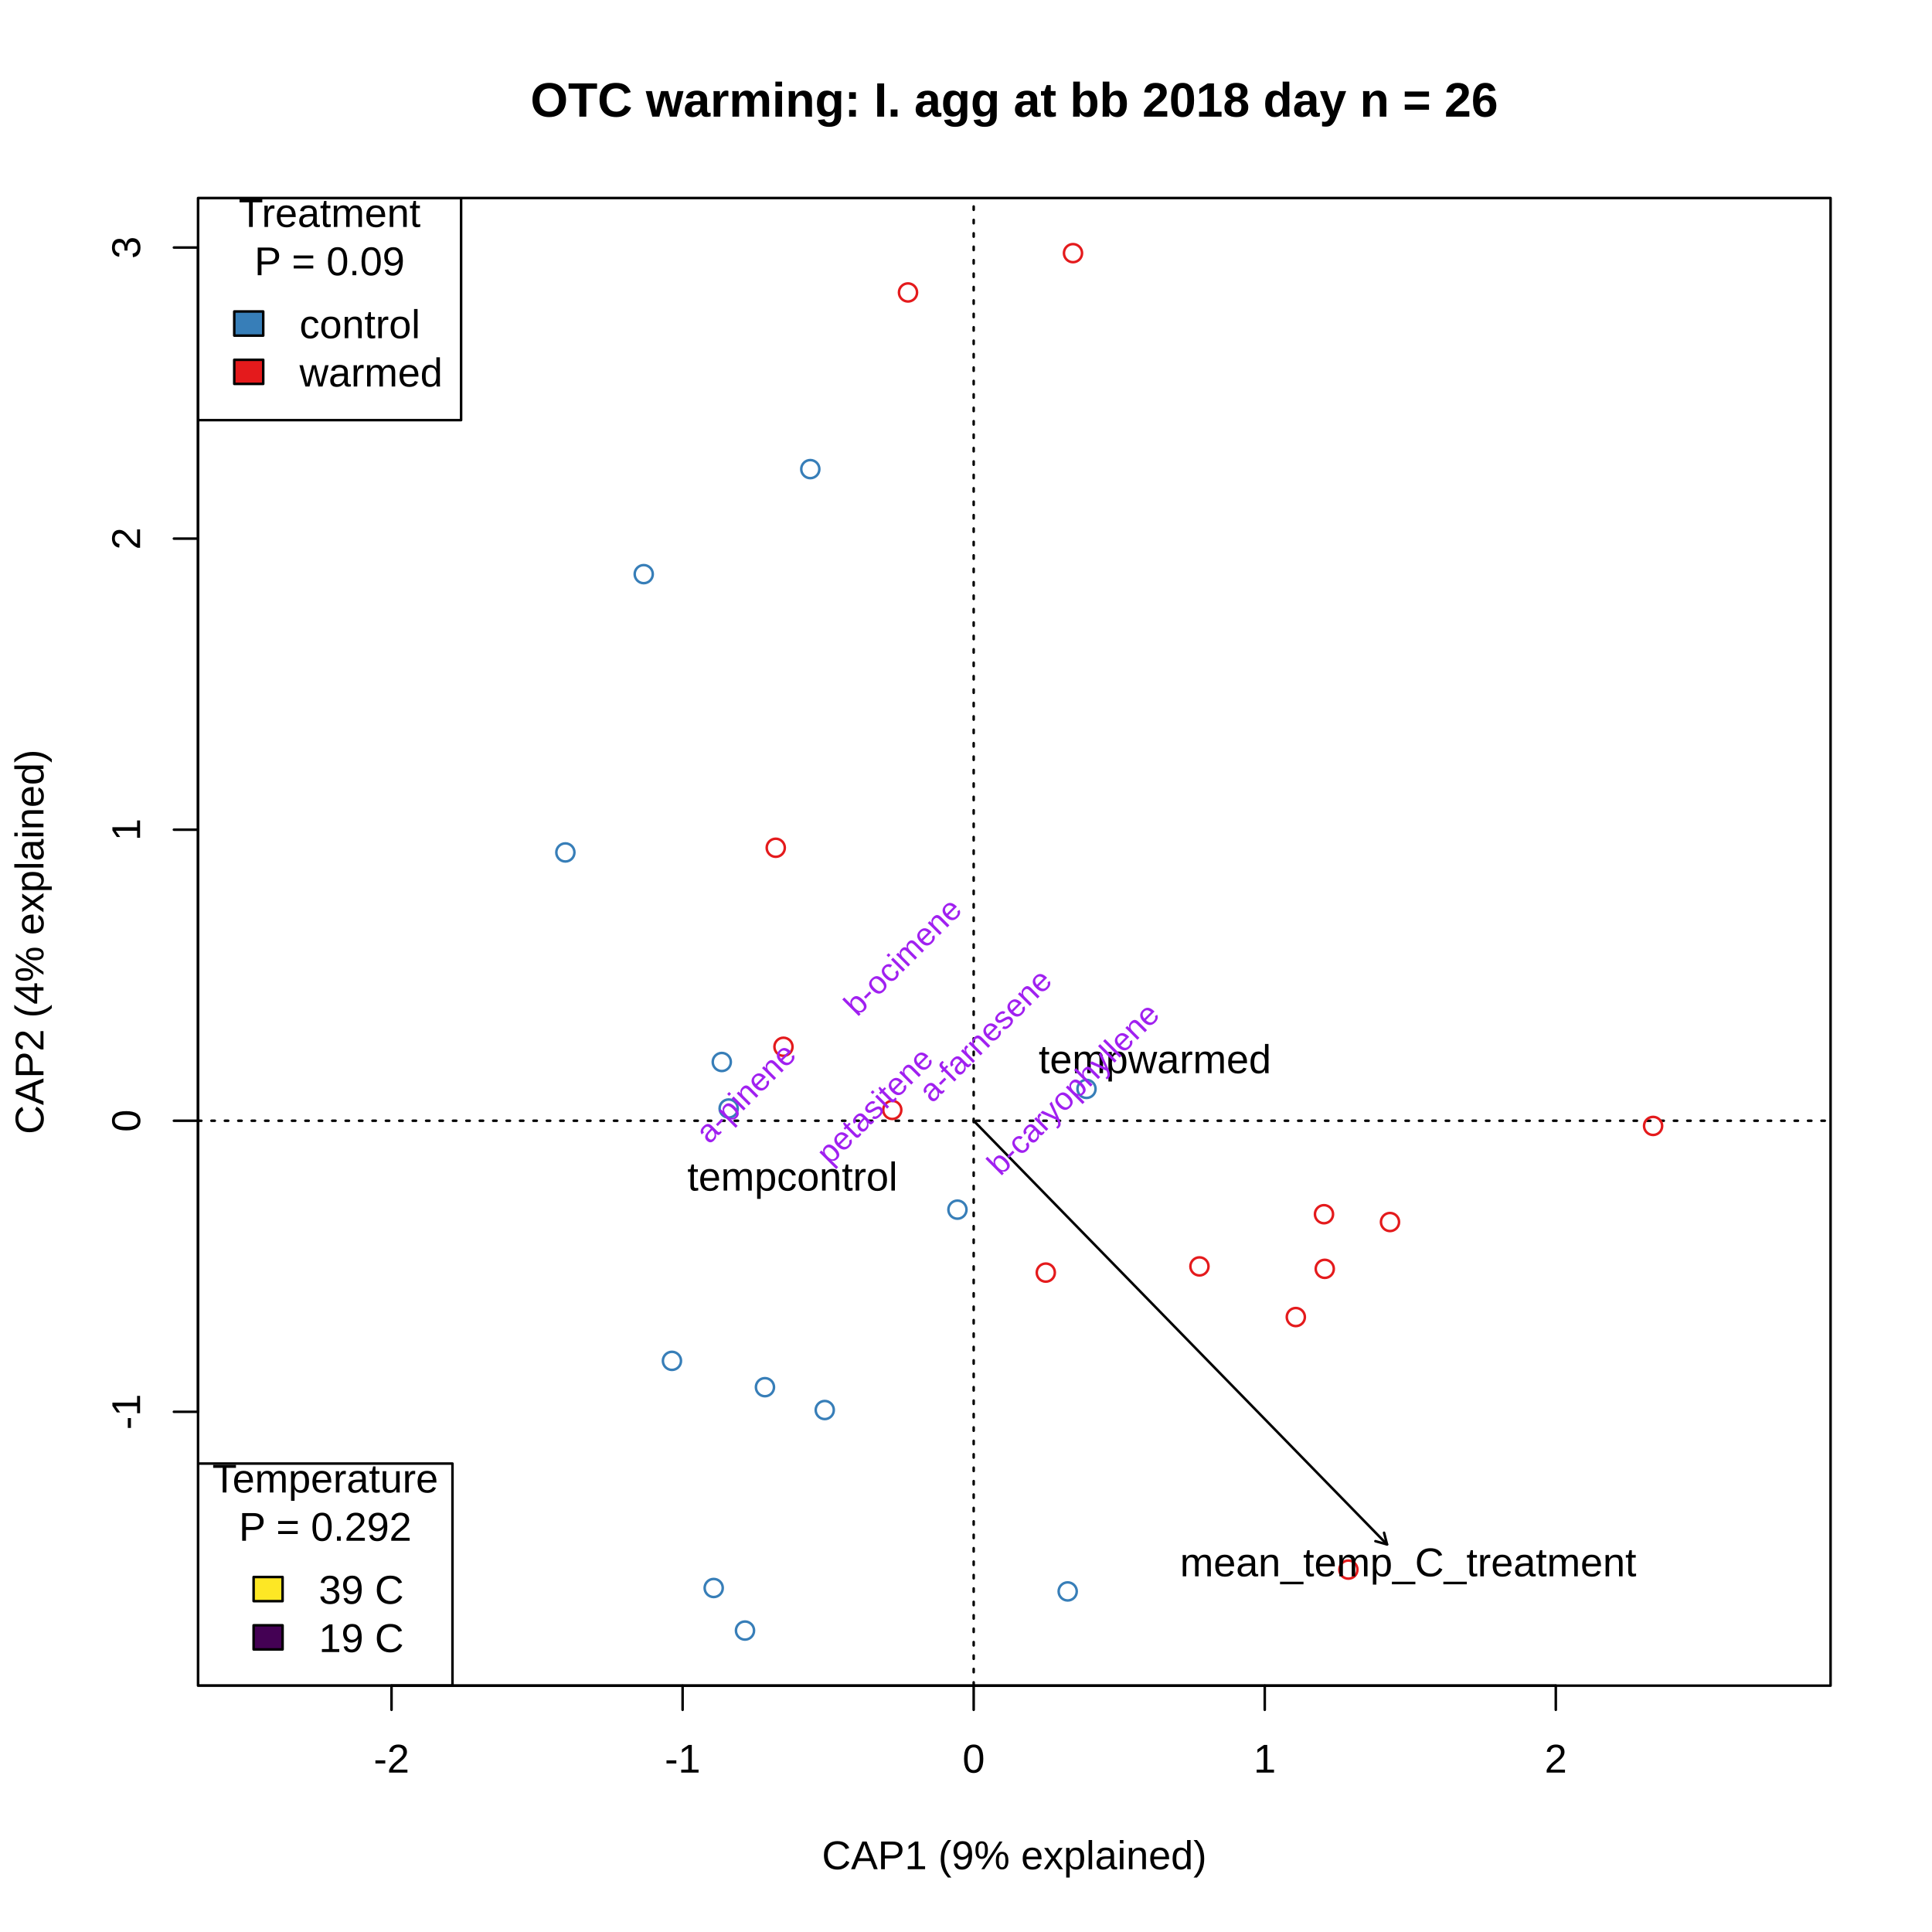
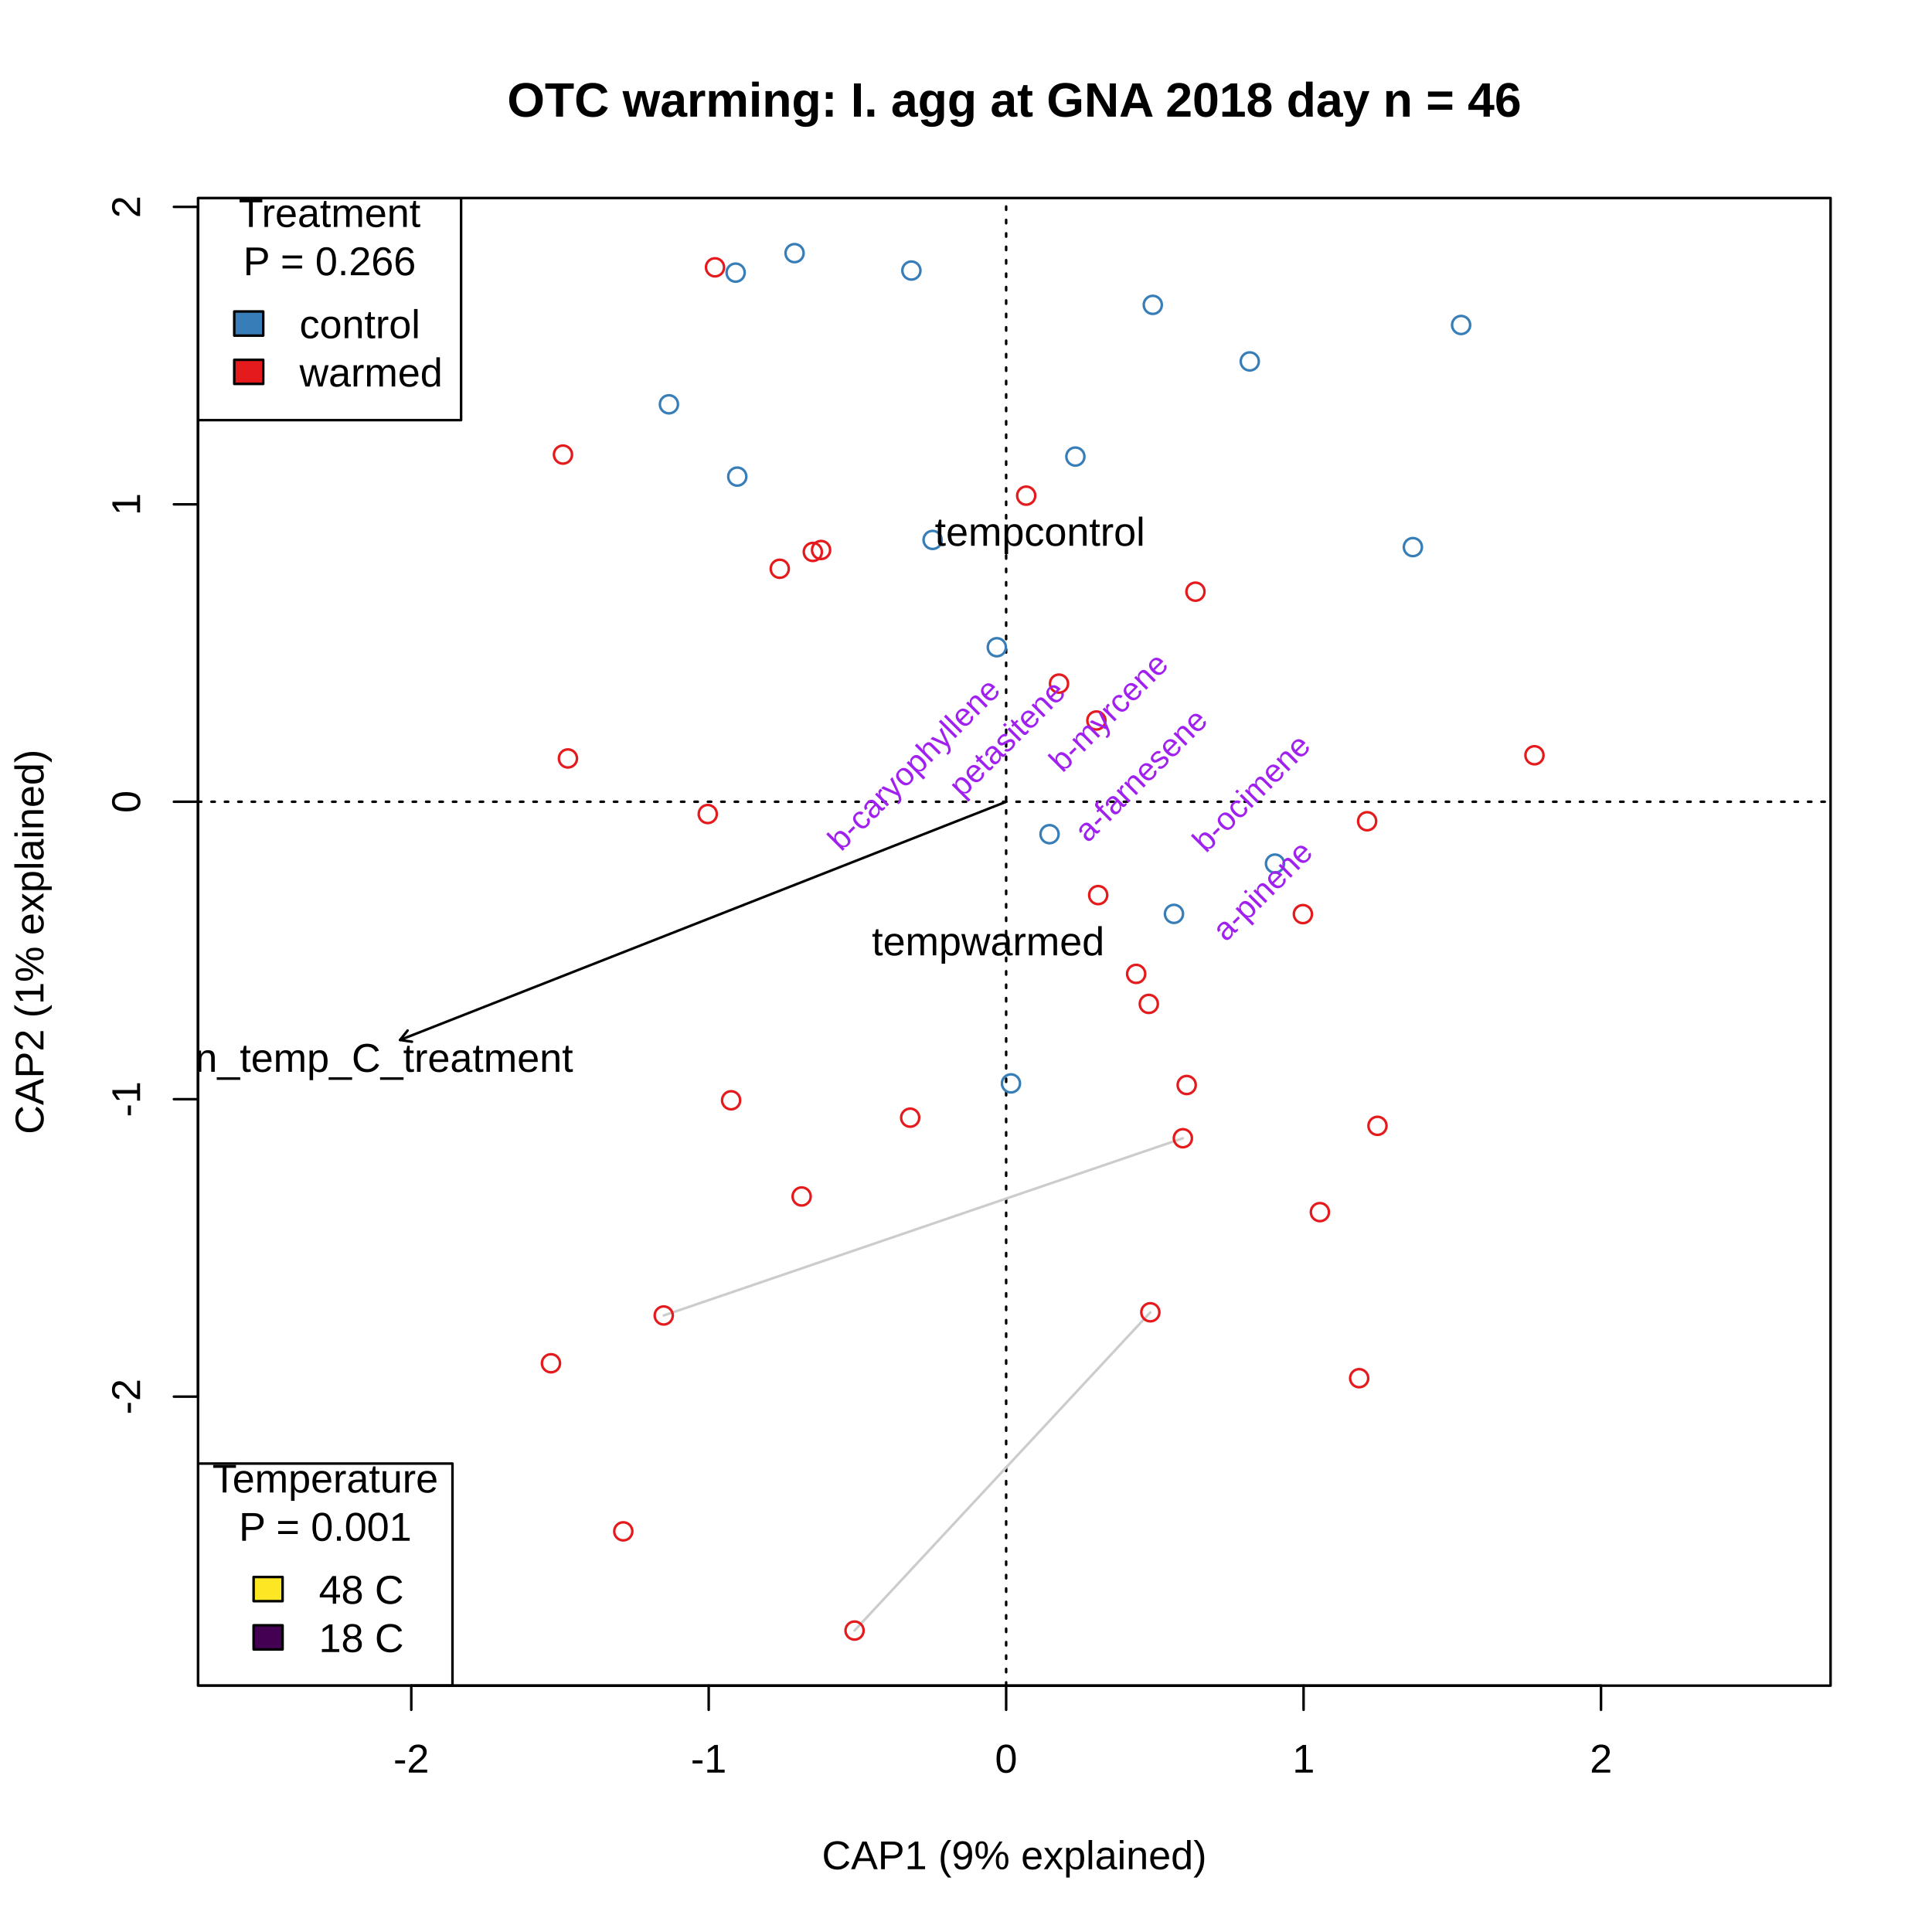
<svg xmlns="http://www.w3.org/2000/svg" class="svglite" width="576.00pt" height="576.00pt" viewBox="0 0 576.00 576.00">
  <defs>
    <style type="text/css">
    .svglite line, .svglite polyline, .svglite polygon, .svglite path, .svglite rect, .svglite circle {
      fill: none;
      stroke: #000000;
      stroke-linecap: round;
      stroke-linejoin: round;
      stroke-miterlimit: 10.00;
    }
    .svglite text {
      white-space: pre;
    }
  </style>
  </defs>
  <rect width="100%" height="100%" style="stroke: none; fill: #FFFFFF;" />
  <defs>
    <clipPath id="cpMC4wMHw1NzYuMDB8MC4wMHw1NzYuMDA=">
      <rect x="0.00" y="0.00" width="576.00" height="576.00" />
    </clipPath>
  </defs>
  <g clip-path="url(#cpMC4wMHw1NzYuMDB8MC4wMHw1NzYuMDA=)">
-     <line x1="116.73" y1="502.56" x2="463.84" y2="502.56" style="stroke-width: 0.75;" />
-     <line x1="116.73" y1="502.56" x2="116.73" y2="509.76" style="stroke-width: 0.75;" />
-     <line x1="203.51" y1="502.56" x2="203.51" y2="509.76" style="stroke-width: 0.75;" />
-     <line x1="290.29" y1="502.56" x2="290.29" y2="509.76" style="stroke-width: 0.75;" />
-     <line x1="377.07" y1="502.56" x2="377.07" y2="509.76" style="stroke-width: 0.75;" />
-     <line x1="463.84" y1="502.56" x2="463.84" y2="509.76" style="stroke-width: 0.75;" />
-     <text x="116.73" y="528.48" text-anchor="middle" style="font-size: 12.00px; font-family: &quot;Arial&quot;;">-2</text>
-     <text x="203.51" y="528.48" text-anchor="middle" style="font-size: 12.00px; font-family: &quot;Arial&quot;;">-1</text>
-     <text x="290.29" y="528.48" text-anchor="middle" style="font-size: 12.00px; font-family: &quot;Arial&quot;;">0</text>
-     <text x="377.07" y="528.48" text-anchor="middle" style="font-size: 12.00px; font-family: &quot;Arial&quot;;">1</text>
-     <text x="463.84" y="528.48" text-anchor="middle" style="font-size: 12.00px; font-family: &quot;Arial&quot;;">2</text>
-     <line x1="59.04" y1="420.91" x2="59.04" y2="73.80" style="stroke-width: 0.75;" />
-     <line x1="59.04" y1="420.91" x2="51.84" y2="420.91" style="stroke-width: 0.75;" />
-     <line x1="59.04" y1="334.14" x2="51.84" y2="334.14" style="stroke-width: 0.75;" />
-     <line x1="59.04" y1="247.36" x2="51.84" y2="247.36" style="stroke-width: 0.75;" />
-     <line x1="59.04" y1="160.58" x2="51.84" y2="160.58" style="stroke-width: 0.75;" />
-     <line x1="59.04" y1="73.80" x2="51.84" y2="73.80" style="stroke-width: 0.75;" />
-     <text transform="translate(41.76,420.91) rotate(-90)" text-anchor="middle" style="font-size: 12.00px; font-family: &quot;Arial&quot;;">-1</text>
-     <text transform="translate(41.76,334.14) rotate(-90)" text-anchor="middle" style="font-size: 12.00px; font-family: &quot;Arial&quot;;">0</text>
-     <text transform="translate(41.76,247.36) rotate(-90)" text-anchor="middle" style="font-size: 12.00px; font-family: &quot;Arial&quot;;">1</text>
-     <text transform="translate(41.76,160.58) rotate(-90)" text-anchor="middle" style="font-size: 12.00px; font-family: &quot;Arial&quot;;">2</text>
-     <text transform="translate(41.76,73.80) rotate(-90)" text-anchor="middle" style="font-size: 12.00px; font-family: &quot;Arial&quot;;">3</text>
+     <line x1="122.62" y1="502.56" x2="477.32" y2="502.56" style="stroke-width: 0.75;" />
+     <line x1="122.62" y1="502.56" x2="122.62" y2="509.76" style="stroke-width: 0.75;" />
+     <line x1="211.29" y1="502.56" x2="211.29" y2="509.76" style="stroke-width: 0.75;" />
+     <line x1="299.97" y1="502.56" x2="299.97" y2="509.76" style="stroke-width: 0.75;" />
+     <line x1="388.64" y1="502.56" x2="388.64" y2="509.76" style="stroke-width: 0.75;" />
+     <line x1="477.32" y1="502.56" x2="477.32" y2="509.76" style="stroke-width: 0.75;" />
+     <text x="122.62" y="528.48" text-anchor="middle" style="font-size: 12.00px; font-family: &quot;Arial&quot;;">-2</text>
+     <text x="211.29" y="528.48" text-anchor="middle" style="font-size: 12.00px; font-family: &quot;Arial&quot;;">-1</text>
+     <text x="299.97" y="528.48" text-anchor="middle" style="font-size: 12.00px; font-family: &quot;Arial&quot;;">0</text>
+     <text x="388.64" y="528.48" text-anchor="middle" style="font-size: 12.00px; font-family: &quot;Arial&quot;;">1</text>
+     <text x="477.32" y="528.48" text-anchor="middle" style="font-size: 12.00px; font-family: &quot;Arial&quot;;">2</text>
+     <line x1="59.04" y1="416.39" x2="59.04" y2="61.68" style="stroke-width: 0.75;" />
+     <line x1="59.04" y1="416.39" x2="51.84" y2="416.39" style="stroke-width: 0.75;" />
+     <line x1="59.04" y1="327.71" x2="51.84" y2="327.71" style="stroke-width: 0.75;" />
+     <line x1="59.04" y1="239.03" x2="51.84" y2="239.03" style="stroke-width: 0.75;" />
+     <line x1="59.04" y1="150.36" x2="51.84" y2="150.36" style="stroke-width: 0.75;" />
+     <line x1="59.04" y1="61.68" x2="51.84" y2="61.68" style="stroke-width: 0.75;" />
+     <text transform="translate(41.76,416.39) rotate(-90)" text-anchor="middle" style="font-size: 12.00px; font-family: &quot;Arial&quot;;">-2</text>
+     <text transform="translate(41.76,327.71) rotate(-90)" text-anchor="middle" style="font-size: 12.00px; font-family: &quot;Arial&quot;;">-1</text>
+     <text transform="translate(41.76,239.03) rotate(-90)" text-anchor="middle" style="font-size: 12.00px; font-family: &quot;Arial&quot;;">0</text>
+     <text transform="translate(41.76,150.36) rotate(-90)" text-anchor="middle" style="font-size: 12.00px; font-family: &quot;Arial&quot;;">1</text>
+     <text transform="translate(41.76,61.68) rotate(-90)" text-anchor="middle" style="font-size: 12.00px; font-family: &quot;Arial&quot;;">2</text>
    <polygon points="59.04,502.56 545.76,502.56 545.76,59.04 59.04,59.04 " style="stroke-width: 0.75;" />
    <text x="302.40" y="557.28" text-anchor="middle" style="font-size: 12.00px; font-family: &quot;Arial&quot;;">CAP1 (9% explained)</text>
-     <text transform="translate(12.96,280.80) rotate(-90)" text-anchor="middle" style="font-size: 12.00px; font-family: &quot;Arial&quot;;">CAP2 (4% explained)</text>
+     <text transform="translate(12.96,280.80) rotate(-90)" text-anchor="middle" style="font-size: 12.00px; font-family: &quot;Arial&quot;;">CAP2 (1% explained)</text>
  </g>
  <defs>
    <clipPath id="cpNTkuMDR8NTQ1Ljc2fDU5LjA0fDUwMi41Ng==">
      <rect x="59.04" y="59.04" width="486.72" height="443.52" />
    </clipPath>
  </defs>
  <g clip-path="url(#cpNTkuMDR8NTQ1Ljc2fDU5LjA0fDUwMi41Ng==)">
-     <line x1="59.04" y1="334.14" x2="545.76" y2="334.14" style="stroke-width: 0.75; stroke-dasharray: 1.00,3.00;" />
-     <line x1="290.29" y1="502.56" x2="290.29" y2="59.04" style="stroke-width: 0.75; stroke-dasharray: 1.00,3.00;" />
+     <line x1="59.04" y1="239.03" x2="545.76" y2="239.03" style="stroke-width: 0.75; stroke-dasharray: 1.00,3.00;" />
+     <line x1="299.97" y1="502.56" x2="299.97" y2="59.04" style="stroke-width: 0.75; stroke-dasharray: 1.00,3.00;" />
  </g>
  <g clip-path="url(#cpMC4wMHw1NzYuMDB8MC4wMHw1NzYuMDA=)">
-     <text x="302.40" y="34.77" text-anchor="middle" style="font-size: 14.40px; font-weight: bold; font-family: &quot;Arial&quot;;">OTC warming: I. agg at bb 2018 day n = 26</text>
+     <text x="302.40" y="34.77" text-anchor="middle" style="font-size: 14.40px; font-weight: bold; font-family: &quot;Arial&quot;;">OTC warming: I. agg at GNA 2018 day n = 46</text>
  </g>
  <g clip-path="url(#cpNTkuMDR8NTQ1Ljc2fDU5LjA0fDUwMi41Ng==)">
    <rect x="59.04" y="59.04" width="78.43" height="66.22" style="stroke-width: 0.75;" />
    <rect x="69.84" y="92.86" width="8.64" height="7.20" style="stroke-width: 0.75; fill: #377EB8;" />
    <rect x="69.84" y="107.26" width="8.64" height="7.20" style="stroke-width: 0.75; fill: #E41A1C;" />
    <text x="98.26" y="67.66" text-anchor="middle" style="font-size: 12.00px; font-family: &quot;Arial&quot;;">Treatment </text>
-     <text x="98.26" y="82.06" text-anchor="middle" style="font-size: 12.00px; font-family: &quot;Arial&quot;;">P = 0.09</text>
+     <text x="98.26" y="82.06" text-anchor="middle" style="font-size: 12.00px; font-family: &quot;Arial&quot;;">P = 0.266</text>
    <text x="89.28" y="100.83" style="font-size: 12.00px; font-family: &quot;Arial&quot;;">control</text>
    <text x="89.28" y="115.23" style="font-size: 12.00px; font-family: &quot;Arial&quot;;">warmed</text>
    <rect x="59.04" y="436.34" width="75.86" height="66.22" style="stroke-width: 0.75;" />
    <rect x="75.61" y="470.16" width="8.64" height="7.20" style="stroke-width: 0.75; fill: #FDE725;" />
    <rect x="75.61" y="484.56" width="8.64" height="7.20" style="stroke-width: 0.75; fill: #440154;" />
    <text x="96.97" y="444.96" text-anchor="middle" style="font-size: 12.00px; font-family: &quot;Arial&quot;;">Temperature </text>
-     <text x="96.97" y="459.36" text-anchor="middle" style="font-size: 12.00px; font-family: &quot;Arial&quot;;">P = 0.292</text>
-     <text x="95.05" y="478.13" style="font-size: 12.00px; font-family: &quot;Arial&quot;;">39  C</text>
-     <text x="95.05" y="492.53" style="font-size: 12.00px; font-family: &quot;Arial&quot;;">19  C</text>
-     <circle cx="168.56" cy="254.14" r="2.70" style="stroke-width: 0.75; stroke: #377EB8;" />
-     <circle cx="215.19" cy="316.62" r="2.70" style="stroke-width: 0.75; stroke: #377EB8;" />
-     <circle cx="212.78" cy="473.44" r="2.70" style="stroke-width: 0.75; stroke: #377EB8;" />
-     <circle cx="241.58" cy="139.86" r="2.70" style="stroke-width: 0.75; stroke: #377EB8;" />
-     <circle cx="217.24" cy="330.49" r="2.70" style="stroke-width: 0.75; stroke: #377EB8;" />
-     <circle cx="285.45" cy="360.64" r="2.70" style="stroke-width: 0.75; stroke: #377EB8;" />
-     <circle cx="200.33" cy="405.72" r="2.70" style="stroke-width: 0.75; stroke: #377EB8;" />
-     <circle cx="222.11" cy="486.13" r="2.70" style="stroke-width: 0.75; stroke: #377EB8;" />
-     <circle cx="228.06" cy="413.57" r="2.70" style="stroke-width: 0.75; stroke: #377EB8;" />
-     <circle cx="323.93" cy="324.64" r="2.70" style="stroke-width: 0.75; stroke: #377EB8;" />
-     <circle cx="191.92" cy="171.17" r="2.70" style="stroke-width: 0.75; stroke: #377EB8;" />
-     <circle cx="318.32" cy="474.46" r="2.70" style="stroke-width: 0.75; stroke: #377EB8;" />
-     <circle cx="245.89" cy="420.38" r="2.70" style="stroke-width: 0.75; stroke: #377EB8;" />
-     <circle cx="231.28" cy="252.75" r="2.70" style="stroke-width: 0.75; stroke: #E41A1C;" />
-     <circle cx="266.02" cy="330.91" r="2.70" style="stroke-width: 0.75; stroke: #E41A1C;" />
-     <circle cx="402.00" cy="467.96" r="2.70" style="stroke-width: 0.75; stroke: #E41A1C;" />
-     <circle cx="357.60" cy="377.56" r="2.70" style="stroke-width: 0.75; stroke: #E41A1C;" />
-     <circle cx="492.85" cy="335.68" r="2.70" style="stroke-width: 0.75; stroke: #E41A1C;" />
-     <circle cx="414.41" cy="364.33" r="2.70" style="stroke-width: 0.75; stroke: #E41A1C;" />
-     <circle cx="233.58" cy="312.08" r="2.70" style="stroke-width: 0.75; stroke: #E41A1C;" />
-     <circle cx="270.71" cy="87.19" r="2.70" style="stroke-width: 0.75; stroke: #E41A1C;" />
-     <circle cx="311.79" cy="379.41" r="2.70" style="stroke-width: 0.75; stroke: #E41A1C;" />
-     <circle cx="394.96" cy="378.29" r="2.70" style="stroke-width: 0.75; stroke: #E41A1C;" />
-     <circle cx="319.90" cy="75.47" r="2.70" style="stroke-width: 0.75; stroke: #E41A1C;" />
-     <circle cx="394.73" cy="362.00" r="2.70" style="stroke-width: 0.75; stroke: #E41A1C;" />
-     <circle cx="386.33" cy="392.66" r="2.70" style="stroke-width: 0.75; stroke: #E41A1C;" />
-     <text x="236.26" y="354.95" text-anchor="middle" style="font-size: 12.00px; font-family: &quot;Arial&quot;;">tempcontrol</text>
-     <text x="344.32" y="319.95" text-anchor="middle" style="font-size: 12.00px; font-family: &quot;Arial&quot;;">tempwarmed</text>
-     <line x1="290.29" y1="334.14" x2="413.53" y2="460.45" style="stroke-width: 0.75;" />
-     <polyline points="410.06,459.48 413.53,460.45 412.64,456.97 " style="stroke-width: 0.75;" />
-     <text x="419.83" y="469.95" text-anchor="middle" style="font-size: 12.00px; font-family: &quot;Arial&quot;;">mean_temp_C_treatment</text>
-     <text transform="translate(296.04,310.97) rotate(-45)" text-anchor="middle" style="font-size: 9.60px;fill: #A020F0; font-family: &quot;Arial&quot;;">a-farnesene</text>
-     <text transform="translate(296.93,321.95) rotate(-45)" text-anchor="middle" style="font-size: 9.60px;fill: none; font-family: &quot;Arial&quot;;">b-myrcene</text>
-     <text transform="translate(271.42,287.51) rotate(-45)" text-anchor="middle" style="font-size: 9.60px;fill: #A020F0; font-family: &quot;Arial&quot;;">b-ocimene</text>
-     <text transform="translate(292.16,336.01) rotate(-45)" text-anchor="middle" style="font-size: 9.60px;fill: none; font-family: &quot;Arial&quot;;">g-terpinene</text>
-     <text transform="translate(224.65,328.13) rotate(-45)" text-anchor="middle" style="font-size: 9.60px;fill: #A020F0; font-family: &quot;Arial&quot;;">a-pinene</text>
-     <text transform="translate(304.04,329.24) rotate(-45)" text-anchor="middle" style="font-size: 9.60px;fill: none; font-family: &quot;Arial&quot;;">bergamotene</text>
-     <text transform="translate(296.29,337.34) rotate(-45)" text-anchor="middle" style="font-size: 9.60px;fill: none; font-family: &quot;Arial&quot;;">(3E)-4,8-dimethylnona-1,3,7-triene</text>
-     <text transform="translate(291.31,336.63) rotate(-45)" text-anchor="middle" style="font-size: 9.60px;fill: none; font-family: &quot;Arial&quot;;">2-hexyldecan-1-ol</text>
-     <text transform="translate(296.22,331.89) rotate(-45)" text-anchor="middle" style="font-size: 9.60px;fill: none; font-family: &quot;Arial&quot;;">(1R,2R)-cyclooctane-1,2-diol</text>
-     <text transform="translate(291.60,331.76) rotate(-45)" text-anchor="middle" style="font-size: 9.60px;fill: none; font-family: &quot;Arial&quot;;">(1Z,4Z,7Z)-1,5,9,9-tetramethylcycloundeca-1,4,7-triene</text>
-     <text transform="translate(296.05,329.96) rotate(-45)" text-anchor="middle" style="font-size: 9.60px;fill: none; font-family: &quot;Arial&quot;;">(E)-hex-2-enal</text>
-     <text transform="translate(290.14,337.70) rotate(-45)" text-anchor="middle" style="font-size: 9.60px;fill: none; font-family: &quot;Arial&quot;;">(Z)-3-methylundec-2-ene</text>
-     <text transform="translate(303.56,336.21) rotate(-45)" text-anchor="middle" style="font-size: 9.60px;fill: none; font-family: &quot;Arial&quot;;">(2E)-2,7-dimethylocta-2,6-dien-1-ol</text>
-     <text transform="translate(289.47,335.11) rotate(-45)" text-anchor="middle" style="font-size: 9.60px;fill: none; font-family: &quot;Arial&quot;;">(E)-hex-3-en-1-ol</text>
-     <text transform="translate(280.07,338.24) rotate(-45)" text-anchor="middle" style="font-size: 9.60px;fill: none; font-family: &quot;Arial&quot;;">[(E)-hex-3-enyl] acetate</text>
-     <text transform="translate(292.16,336.01) rotate(-45)" text-anchor="middle" style="font-size: 9.60px;fill: none; font-family: &quot;Arial&quot;;">pseudoionone</text>
-     <text transform="translate(292.16,336.01) rotate(-45)" text-anchor="middle" style="font-size: 9.60px;fill: none; font-family: &quot;Arial&quot;;">methyl benzoate</text>
-     <text transform="translate(322.22,326.89) rotate(-45)" text-anchor="middle" style="font-size: 9.60px;fill: #A020F0; font-family: &quot;Arial&quot;;">b-caryophyllene</text>
-     <text transform="translate(279.89,336.70) rotate(-45)" text-anchor="middle" style="font-size: 9.60px;fill: none; font-family: &quot;Arial&quot;;">[(Z)-hex-3-enyl] butanoate</text>
-     <text transform="translate(290.78,338.26) rotate(-45)" text-anchor="middle" style="font-size: 9.60px;fill: none; font-family: &quot;Arial&quot;;">nonyl prop-1-en-2-yl carbonate</text>
-     <text transform="translate(291.48,335.33) rotate(-45)" text-anchor="middle" style="font-size: 9.60px;fill: none; font-family: &quot;Arial&quot;;">a-copaene</text>
-     <text transform="translate(288.92,337.29) rotate(-45)" text-anchor="middle" style="font-size: 9.60px;fill: none; font-family: &quot;Arial&quot;;">nonylcyclopropane</text>
-     <text transform="translate(297.16,336.57) rotate(-45)" text-anchor="middle" style="font-size: 9.60px;fill: none; font-family: &quot;Arial&quot;;">4,6-dimethyldodecane</text>
-     <text transform="translate(293.49,336.99) rotate(-45)" text-anchor="middle" style="font-size: 9.60px;fill: none; font-family: &quot;Arial&quot;;">a-terpineol</text>
-     <text transform="translate(296.54,335.17) rotate(-45)" text-anchor="middle" style="font-size: 9.60px;fill: none; font-family: &quot;Arial&quot;;">linalool</text>
-     <text transform="translate(278.27,342.00) rotate(-45)" text-anchor="middle" style="font-size: 9.60px;fill: none; font-family: &quot;Arial&quot;;">2,4,6-trimethyloctane</text>
-     <text transform="translate(296.78,334.16) rotate(-45)" text-anchor="middle" style="font-size: 9.60px;fill: none; font-family: &quot;Arial&quot;;">3,5-dimethyloctane</text>
-     <text transform="translate(302.89,340.17) rotate(-45)" text-anchor="middle" style="font-size: 9.60px;fill: none; font-family: &quot;Arial&quot;;">octanoic acid</text>
-     <text transform="translate(292.16,336.01) rotate(-45)" text-anchor="middle" style="font-size: 9.60px;fill: none; font-family: &quot;Arial&quot;;">2-O-(2-ethylhexyl) 1-O-(4-methylpentyl) oxalate</text>
-     <text transform="translate(263.10,331.94) rotate(-45)" text-anchor="middle" style="font-size: 9.60px;fill: #A020F0; font-family: &quot;Arial&quot;;">petasitene</text>
-     <text transform="translate(288.75,331.63) rotate(-45)" text-anchor="middle" style="font-size: 9.60px;fill: none; font-family: &quot;Arial&quot;;">trans-a-bergamotene</text>
-     <text transform="translate(285.81,338.67) rotate(-45)" text-anchor="middle" style="font-size: 9.60px;fill: none; font-family: &quot;Arial&quot;;">2-methylundecane</text>
-     <text transform="translate(292.16,336.01) rotate(-45)" text-anchor="middle" style="font-size: 9.60px;fill: none; font-family: &quot;Arial&quot;;">2-phenylacetonitrile</text>
-     <text transform="translate(292.16,336.01) rotate(-45)" text-anchor="middle" style="font-size: 9.60px;fill: none; font-family: &quot;Arial&quot;;">3-methylbutanal oxime</text>
+     <text x="96.97" y="459.36" text-anchor="middle" style="font-size: 12.00px; font-family: &quot;Arial&quot;;">P = 0.001</text>
+     <text x="95.05" y="478.13" style="font-size: 12.00px; font-family: &quot;Arial&quot;;">48  C</text>
+     <text x="95.05" y="492.53" style="font-size: 12.00px; font-family: &quot;Arial&quot;;">18  C</text>
+     <line x1="298.87" y1="438.69" x2="342.96" y2="391.24" style="stroke-width: 0.75; stroke: #CCCCCC;" />
+     <line x1="298.87" y1="438.69" x2="254.77" y2="486.13" style="stroke-width: 0.75; stroke: #CCCCCC;" />
+     <line x1="275.27" y1="365.77" x2="352.66" y2="339.35" style="stroke-width: 0.75; stroke: #CCCCCC;" />
+     <line x1="275.27" y1="365.77" x2="197.88" y2="392.19" style="stroke-width: 0.75; stroke: #CCCCCC;" />
+     <circle cx="350.00" cy="272.46" r="2.70" style="stroke-width: 0.75; stroke: #377EB8;" />
+     <circle cx="421.23" cy="163.11" r="2.70" style="stroke-width: 0.75; stroke: #377EB8;" />
+     <circle cx="164.26" cy="406.44" r="2.70" style="stroke-width: 0.75; stroke: #E41A1C;" />
+     <circle cx="320.61" cy="136.12" r="2.70" style="stroke-width: 0.75; stroke: #377EB8;" />
+     <circle cx="219.32" cy="81.28" r="2.70" style="stroke-width: 0.75; stroke: #377EB8;" />
+     <circle cx="219.81" cy="142.09" r="2.70" style="stroke-width: 0.75; stroke: #377EB8;" />
+     <circle cx="301.40" cy="323.00" r="2.70" style="stroke-width: 0.75; stroke: #377EB8;" />
+     <circle cx="278.04" cy="160.97" r="2.70" style="stroke-width: 0.75; stroke: #377EB8;" />
+     <circle cx="312.91" cy="248.70" r="2.70" style="stroke-width: 0.75; stroke: #377EB8;" />
+     <circle cx="435.61" cy="96.89" r="2.70" style="stroke-width: 0.75; stroke: #377EB8;" />
+     <circle cx="372.60" cy="107.75" r="2.70" style="stroke-width: 0.75; stroke: #377EB8;" />
+     <circle cx="380.12" cy="257.47" r="2.70" style="stroke-width: 0.75; stroke: #377EB8;" />
+     <circle cx="297.19" cy="192.96" r="2.70" style="stroke-width: 0.75; stroke: #377EB8;" />
+     <circle cx="405.22" cy="410.89" r="2.70" style="stroke-width: 0.75; stroke: #E41A1C;" />
+     <circle cx="338.73" cy="290.35" r="2.70" style="stroke-width: 0.75; stroke: #E41A1C;" />
+     <circle cx="457.48" cy="225.17" r="2.70" style="stroke-width: 0.75; stroke: #E41A1C;" />
+     <circle cx="305.95" cy="147.77" r="2.70" style="stroke-width: 0.75; stroke: #E41A1C;" />
+     <circle cx="407.59" cy="244.84" r="2.70" style="stroke-width: 0.75; stroke: #E41A1C;" />
+     <circle cx="410.68" cy="335.65" r="2.70" style="stroke-width: 0.75; stroke: #E41A1C;" />
+     <circle cx="342.96" cy="391.24" r="2.70" style="stroke-width: 0.75; stroke: #E41A1C;" />
+     <circle cx="254.77" cy="486.13" r="2.70" style="stroke-width: 0.75; stroke: #E41A1C;" />
+     <circle cx="327.41" cy="266.86" r="2.70" style="stroke-width: 0.75; stroke: #E41A1C;" />
+     <circle cx="217.97" cy="328.03" r="2.70" style="stroke-width: 0.75; stroke: #E41A1C;" />
+     <circle cx="352.66" cy="339.35" r="2.70" style="stroke-width: 0.75; stroke: #E41A1C;" />
+     <circle cx="197.88" cy="392.19" r="2.70" style="stroke-width: 0.75; stroke: #E41A1C;" />
+     <circle cx="388.44" cy="272.53" r="2.70" style="stroke-width: 0.75; stroke: #E41A1C;" />
+     <circle cx="239.00" cy="356.71" r="2.70" style="stroke-width: 0.75; stroke: #E41A1C;" />
+     <circle cx="232.47" cy="169.57" r="2.70" style="stroke-width: 0.75; stroke: #E41A1C;" />
+     <circle cx="236.89" cy="75.47" r="2.70" style="stroke-width: 0.75; stroke: #377EB8;" />
+     <circle cx="393.51" cy="361.38" r="2.70" style="stroke-width: 0.75; stroke: #E41A1C;" />
+     <circle cx="356.41" cy="176.40" r="2.70" style="stroke-width: 0.75; stroke: #E41A1C;" />
+     <circle cx="326.87" cy="214.81" r="2.70" style="stroke-width: 0.75; stroke: #E41A1C;" />
+     <circle cx="342.50" cy="299.30" r="2.70" style="stroke-width: 0.75; stroke: #E41A1C;" />
+     <circle cx="242.33" cy="164.55" r="2.70" style="stroke-width: 0.75; stroke: #E41A1C;" />
+     <circle cx="343.69" cy="90.89" r="2.70" style="stroke-width: 0.75; stroke: #377EB8;" />
+     <circle cx="271.72" cy="80.66" r="2.70" style="stroke-width: 0.75; stroke: #377EB8;" />
+     <circle cx="244.79" cy="163.97" r="2.70" style="stroke-width: 0.75; stroke: #E41A1C;" />
+     <circle cx="167.84" cy="135.53" r="2.70" style="stroke-width: 0.75; stroke: #E41A1C;" />
+     <circle cx="315.73" cy="203.81" r="2.70" style="stroke-width: 0.75; stroke: #E41A1C;" />
+     <circle cx="185.82" cy="456.55" r="2.70" style="stroke-width: 0.75; stroke: #E41A1C;" />
+     <circle cx="199.43" cy="120.54" r="2.70" style="stroke-width: 0.75; stroke: #377EB8;" />
+     <circle cx="169.32" cy="226.12" r="2.70" style="stroke-width: 0.75; stroke: #E41A1C;" />
+     <circle cx="211.01" cy="242.69" r="2.70" style="stroke-width: 0.75; stroke: #E41A1C;" />
+     <circle cx="213.17" cy="79.70" r="2.70" style="stroke-width: 0.75; stroke: #E41A1C;" />
+     <circle cx="353.80" cy="323.48" r="2.70" style="stroke-width: 0.75; stroke: #E41A1C;" />
+     <circle cx="271.36" cy="333.22" r="2.70" style="stroke-width: 0.75; stroke: #E41A1C;" />
+     <text x="310.04" y="162.71" text-anchor="middle" style="font-size: 12.00px; font-family: &quot;Arial&quot;;">tempcontrol</text>
+     <text x="294.60" y="284.82" text-anchor="middle" style="font-size: 12.00px; font-family: &quot;Arial&quot;;">tempwarmed</text>
+     <line x1="299.97" y1="239.03" x2="119.27" y2="310.05" style="stroke-width: 0.75;" />
+     <polyline points="121.52,307.23 119.27,310.05 122.83,310.58 " style="stroke-width: 0.75;" />
+     <text x="102.83" y="319.55" text-anchor="middle" style="font-size: 12.00px; font-family: &quot;Arial&quot;;">mean_temp_C_treatment</text>
+     <text transform="translate(342.42,233.38) rotate(-45)" text-anchor="middle" style="font-size: 9.60px;fill: #A020F0; font-family: &quot;Arial&quot;;">a-farnesene</text>
+     <text transform="translate(332.79,214.59) rotate(-45)" text-anchor="middle" style="font-size: 9.60px;fill: #A020F0; font-family: &quot;Arial&quot;;">b-myrcene</text>
+     <text transform="translate(375.36,238.70) rotate(-45)" text-anchor="middle" style="font-size: 9.60px;fill: #A020F0; font-family: &quot;Arial&quot;;">b-ocimene</text>
+     <text transform="translate(301.84,240.90) rotate(-45)" text-anchor="middle" style="font-size: 9.60px;fill: none; font-family: &quot;Arial&quot;;">g-terpinene</text>
+     <text transform="translate(378.67,267.81) rotate(-45)" text-anchor="middle" style="font-size: 9.60px;fill: #A020F0; font-family: &quot;Arial&quot;;">a-pinene</text>
+     <text transform="translate(301.84,240.90) rotate(-45)" text-anchor="middle" style="font-size: 9.60px;fill: none; font-family: &quot;Arial&quot;;">bergamotene</text>
+     <text transform="translate(299.18,232.41) rotate(-45)" text-anchor="middle" style="font-size: 9.60px;fill: none; font-family: &quot;Arial&quot;;">(3E)-4,8-dimethylnona-1,3,7-triene</text>
+     <text transform="translate(287.04,245.40) rotate(-45)" text-anchor="middle" style="font-size: 9.60px;fill: none; font-family: &quot;Arial&quot;;">2-hexyldecan-1-ol</text>
+     <text transform="translate(301.94,243.43) rotate(-45)" text-anchor="middle" style="font-size: 9.60px;fill: none; font-family: &quot;Arial&quot;;">(1R,2R)-cyclooctane-1,2-diol</text>
+     <text transform="translate(285.33,250.73) rotate(-45)" text-anchor="middle" style="font-size: 9.60px;fill: none; font-family: &quot;Arial&quot;;">(1Z,4Z,7Z)-1,5,9,9-tetramethylcycloundeca-1,4,7-triene</text>
+     <text transform="translate(297.55,244.72) rotate(-45)" text-anchor="middle" style="font-size: 9.60px;fill: none; font-family: &quot;Arial&quot;;">(E)-hex-2-enal</text>
+     <text transform="translate(309.77,230.88) rotate(-45)" text-anchor="middle" style="font-size: 9.60px;fill: none; font-family: &quot;Arial&quot;;">(Z)-3-methylundec-2-ene</text>
+     <text transform="translate(297.35,240.63) rotate(-45)" text-anchor="middle" style="font-size: 9.60px;fill: none; font-family: &quot;Arial&quot;;">(2E)-2,7-dimethylocta-2,6-dien-1-ol</text>
+     <text transform="translate(285.28,249.62) rotate(-45)" text-anchor="middle" style="font-size: 9.60px;fill: none; font-family: &quot;Arial&quot;;">(E)-hex-3-en-1-ol</text>
+     <text transform="translate(301.85,248.84) rotate(-45)" text-anchor="middle" style="font-size: 9.60px;fill: none; font-family: &quot;Arial&quot;;">[(E)-hex-3-enyl] acetate</text>
+     <text transform="translate(301.84,240.90) rotate(-45)" text-anchor="middle" style="font-size: 9.60px;fill: none; font-family: &quot;Arial&quot;;">pseudoionone</text>
+     <text transform="translate(301.84,240.90) rotate(-45)" text-anchor="middle" style="font-size: 9.60px;fill: none; font-family: &quot;Arial&quot;;">methyl benzoate</text>
+     <text transform="translate(274.75,230.14) rotate(-45)" text-anchor="middle" style="font-size: 9.60px;fill: #A020F0; font-family: &quot;Arial&quot;;">b-caryophyllene</text>
+     <text transform="translate(289.83,243.14) rotate(-45)" text-anchor="middle" style="font-size: 9.60px;fill: none; font-family: &quot;Arial&quot;;">[(Z)-hex-3-enyl] butanoate</text>
+     <text transform="translate(294.40,234.19) rotate(-45)" text-anchor="middle" style="font-size: 9.60px;fill: none; font-family: &quot;Arial&quot;;">nonyl prop-1-en-2-yl carbonate</text>
+     <text transform="translate(296.85,241.85) rotate(-45)" text-anchor="middle" style="font-size: 9.60px;fill: none; font-family: &quot;Arial&quot;;">a-copaene</text>
+     <text transform="translate(300.12,239.68) rotate(-45)" text-anchor="middle" style="font-size: 9.60px;fill: none; font-family: &quot;Arial&quot;;">nonylcyclopropane</text>
+     <text transform="translate(301.84,240.90) rotate(-45)" text-anchor="middle" style="font-size: 9.60px;fill: none; font-family: &quot;Arial&quot;;">4,6-dimethyldodecane</text>
+     <text transform="translate(295.62,249.37) rotate(-45)" text-anchor="middle" style="font-size: 9.60px;fill: none; font-family: &quot;Arial&quot;;">a-terpineol</text>
+     <text transform="translate(296.23,247.89) rotate(-45)" text-anchor="middle" style="font-size: 9.60px;fill: none; font-family: &quot;Arial&quot;;">linalool</text>
+     <text transform="translate(325.73,248.79) rotate(-45)" text-anchor="middle" style="font-size: 9.60px;fill: none; font-family: &quot;Arial&quot;;">2,4,6-trimethyloctane</text>
+     <text transform="translate(297.10,242.92) rotate(-45)" text-anchor="middle" style="font-size: 9.60px;fill: none; font-family: &quot;Arial&quot;;">3,5-dimethyloctane</text>
+     <text transform="translate(303.09,243.78) rotate(-45)" text-anchor="middle" style="font-size: 9.60px;fill: none; font-family: &quot;Arial&quot;;">octanoic acid</text>
+     <text transform="translate(301.70,241.54) rotate(-45)" text-anchor="middle" style="font-size: 9.60px;fill: none; font-family: &quot;Arial&quot;;">2-O-(2-ethylhexyl) 1-O-(4-methylpentyl) oxalate</text>
+     <text transform="translate(302.53,222.42) rotate(-45)" text-anchor="middle" style="font-size: 9.60px;fill: #A020F0; font-family: &quot;Arial&quot;;">petasitene</text>
+     <text transform="translate(312.22,238.72) rotate(-45)" text-anchor="middle" style="font-size: 9.60px;fill: none; font-family: &quot;Arial&quot;;">trans-a-bergamotene</text>
+     <text transform="translate(307.39,239.80) rotate(-45)" text-anchor="middle" style="font-size: 9.60px;fill: none; font-family: &quot;Arial&quot;;">2-methylundecane</text>
+     <text transform="translate(301.84,240.90) rotate(-45)" text-anchor="middle" style="font-size: 9.60px;fill: none; font-family: &quot;Arial&quot;;">2-phenylacetonitrile</text>
+     <text transform="translate(301.84,240.90) rotate(-45)" text-anchor="middle" style="font-size: 9.60px;fill: none; font-family: &quot;Arial&quot;;">3-methylbutanal oxime</text>
  </g>
</svg>
